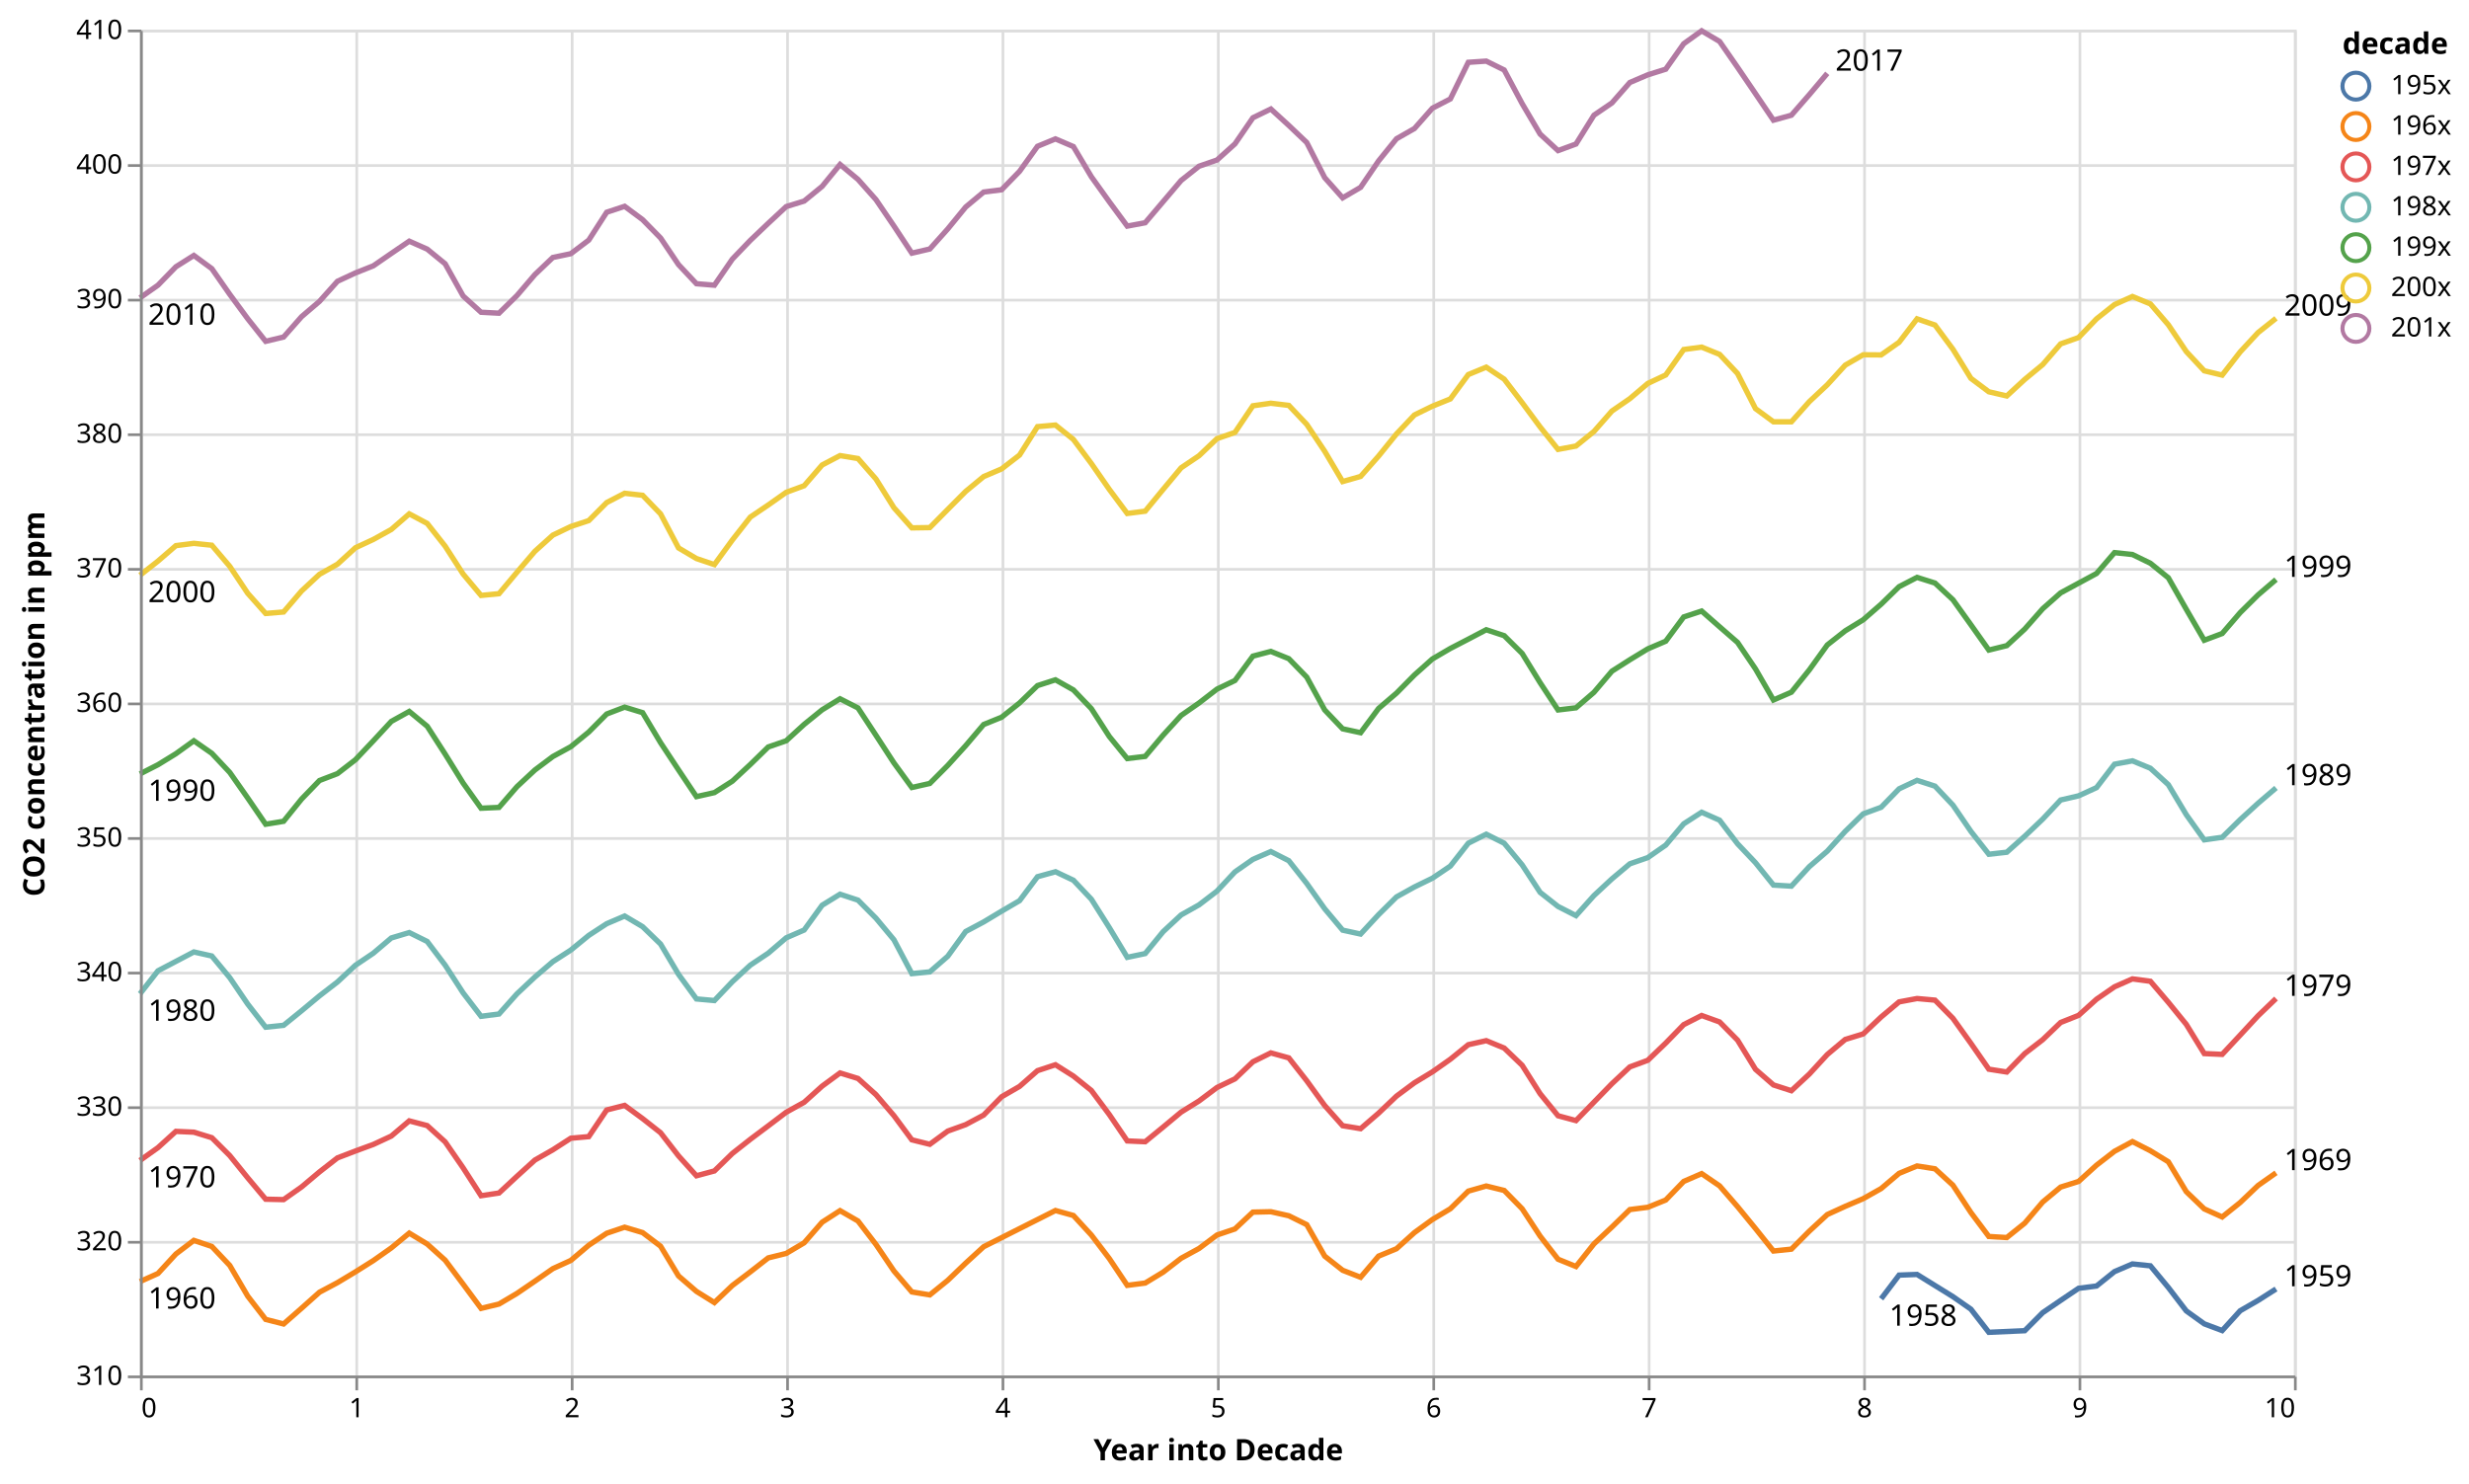
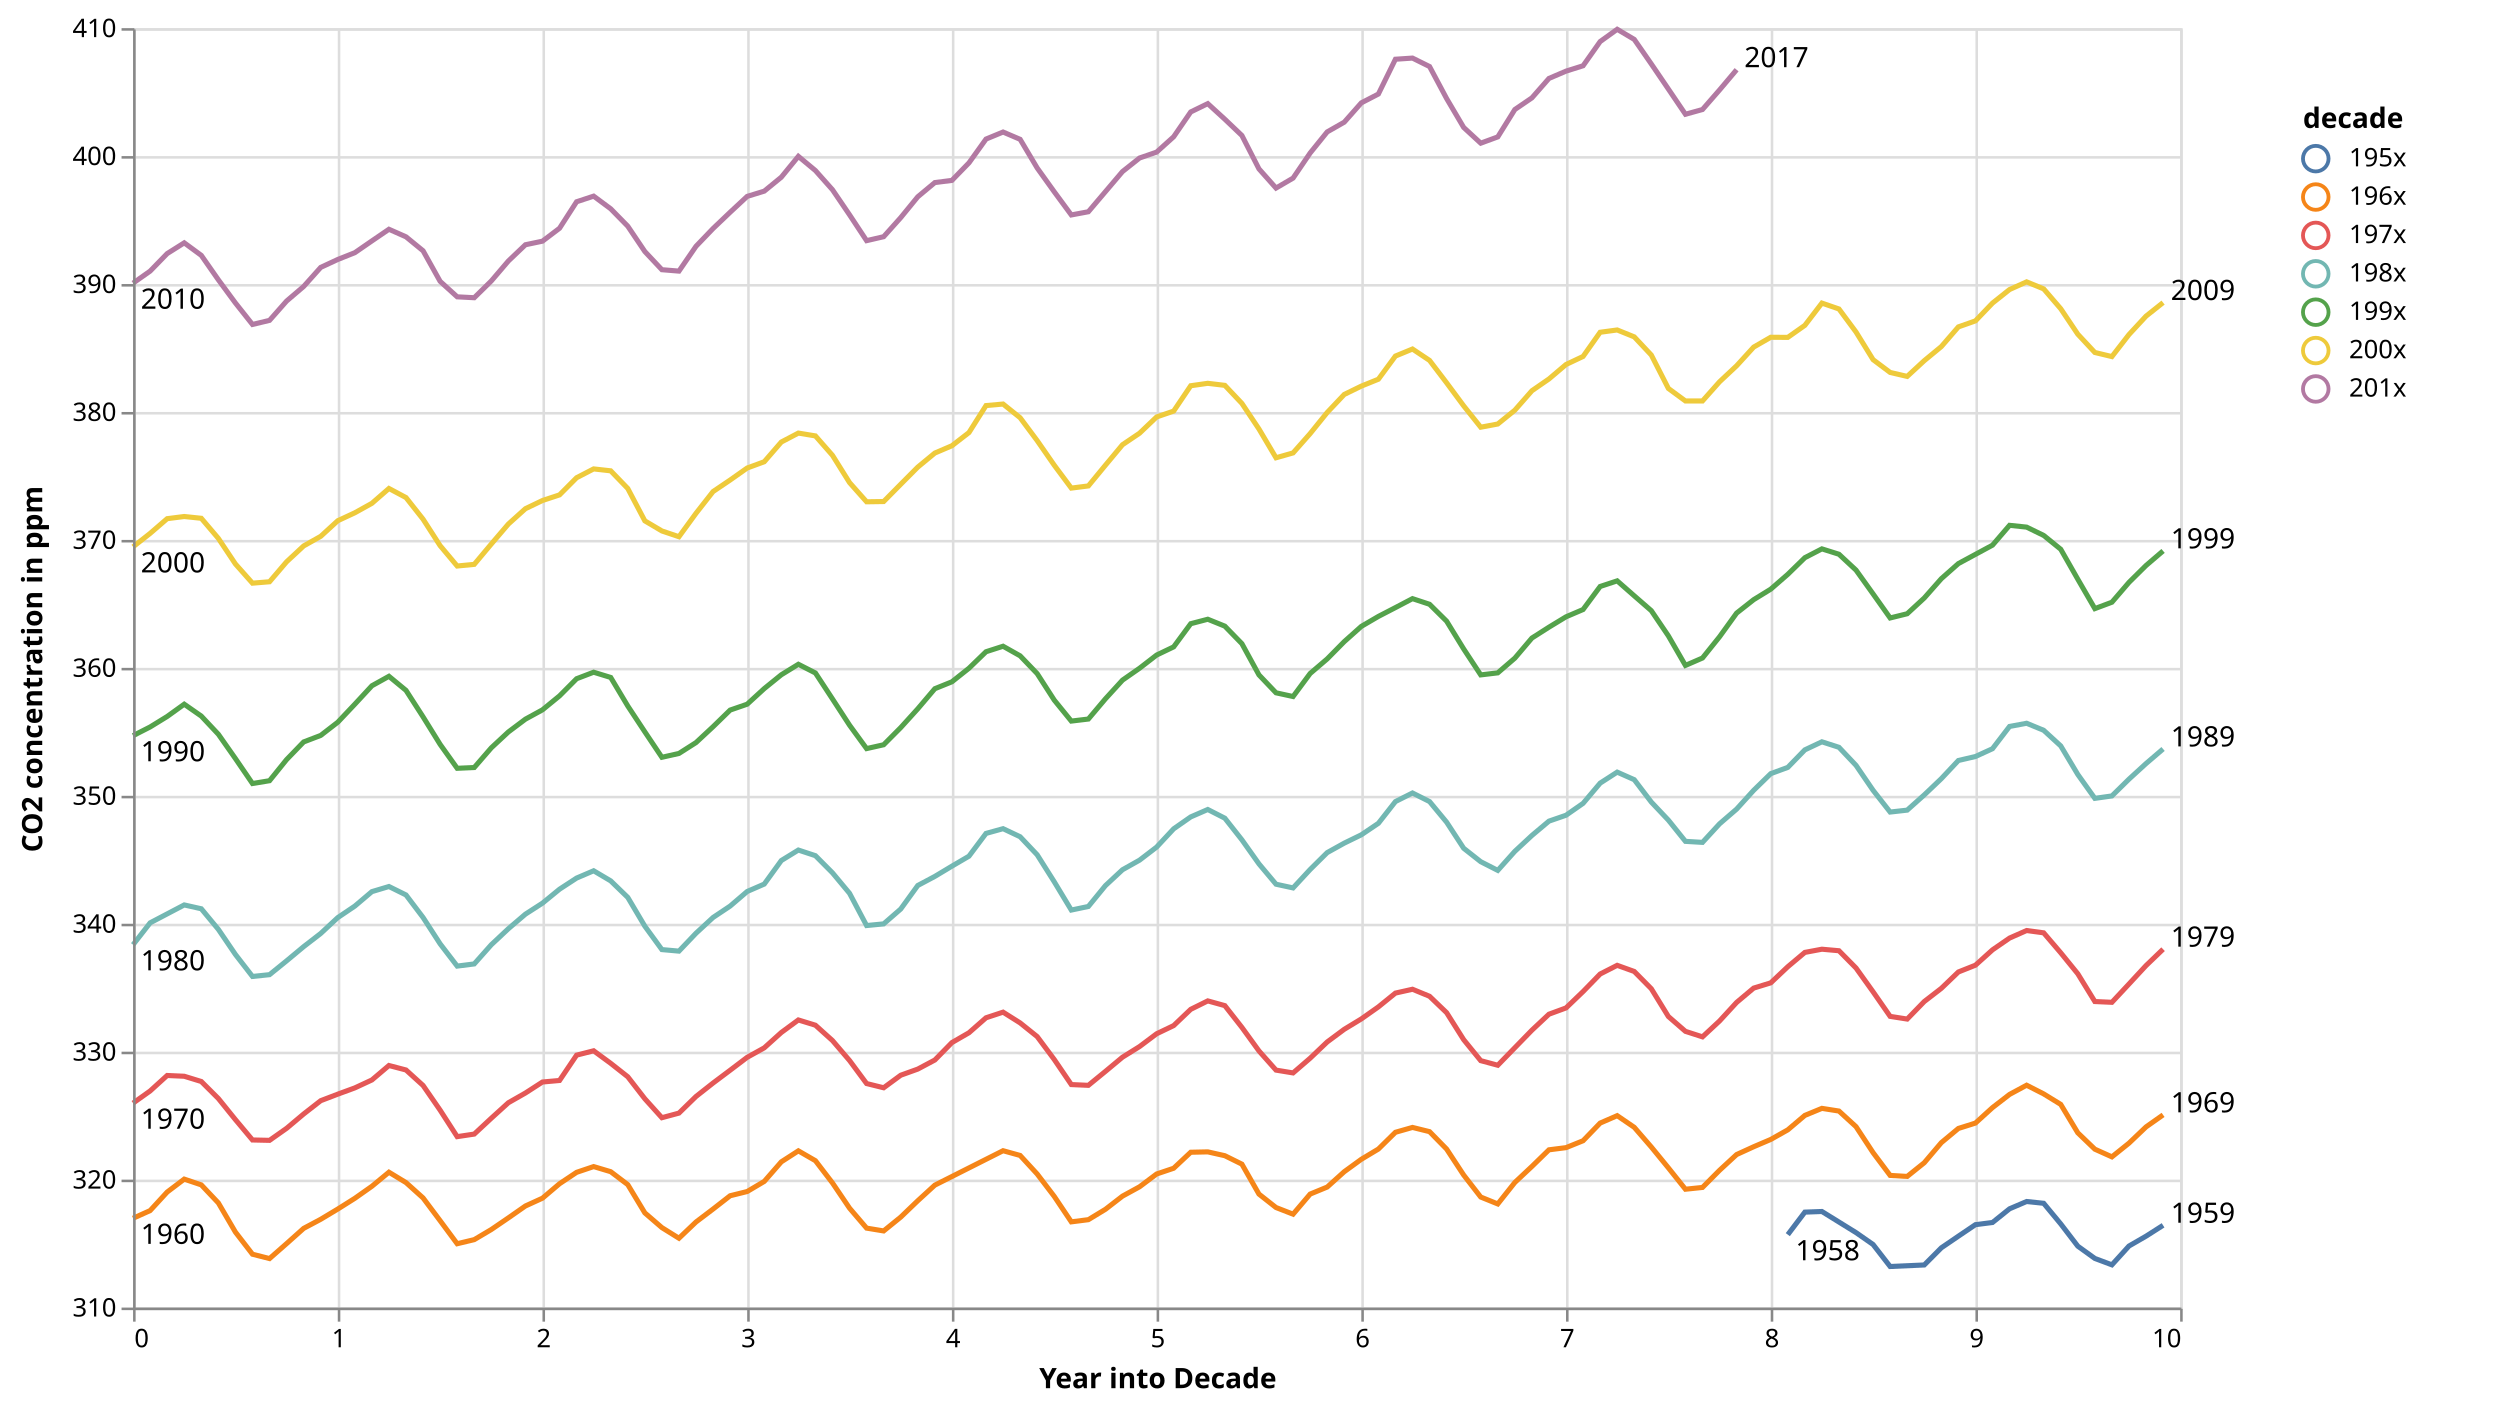
- <svg xmlns="http://www.w3.org/2000/svg" class="marks" width="917" height="551" viewBox="0 0 917 551" version="1.1">
+ <svg xmlns="http://www.w3.org/2000/svg" class="marks" width="977" height="551" viewBox="0 0 977 551" version="1.1">
  <g transform="translate(52,11)">
    <g class="mark-group role-frame root">
      <g transform="translate(0,0)">
        <path class="background" d="M0.5,0.5h800v500h-800Z" style="fill: none; stroke: #ddd;" />
        <g>
          <g class="mark-group role-axis">
            <g transform="translate(0.5,500.5)">
              <path class="background" d="M0,0h0v0h0Z" style="pointer-events: none; fill: none;" />
              <g>
                <g class="mark-rule role-axis-grid" style="pointer-events: none;">
                  <line transform="translate(0,-500)" x2="0" y2="500" style="fill: none; stroke: #ddd; stroke-width: 1; opacity: 1;" />
                  <line transform="translate(80,-500)" x2="0" y2="500" style="fill: none; stroke: #ddd; stroke-width: 1; opacity: 1;" />
                  <line transform="translate(160,-500)" x2="0" y2="500" style="fill: none; stroke: #ddd; stroke-width: 1; opacity: 1;" />
                  <line transform="translate(240,-500)" x2="0" y2="500" style="fill: none; stroke: #ddd; stroke-width: 1; opacity: 1;" />
                  <line transform="translate(320,-500)" x2="0" y2="500" style="fill: none; stroke: #ddd; stroke-width: 1; opacity: 1;" />
                  <line transform="translate(400,-500)" x2="0" y2="500" style="fill: none; stroke: #ddd; stroke-width: 1; opacity: 1;" />
                  <line transform="translate(480,-500)" x2="0" y2="500" style="fill: none; stroke: #ddd; stroke-width: 1; opacity: 1;" />
                  <line transform="translate(560,-500)" x2="0" y2="500" style="fill: none; stroke: #ddd; stroke-width: 1; opacity: 1;" />
                  <line transform="translate(640,-500)" x2="0" y2="500" style="fill: none; stroke: #ddd; stroke-width: 1; opacity: 1;" />
                  <line transform="translate(720,-500)" x2="0" y2="500" style="fill: none; stroke: #ddd; stroke-width: 1; opacity: 1;" />
                  <line transform="translate(800,-500)" x2="0" y2="500" style="fill: none; stroke: #ddd; stroke-width: 1; opacity: 1;" />
                </g>
              </g>
            </g>
          </g>
          <g class="mark-group role-axis">
            <g transform="translate(0.5,0.5)">
              <path class="background" d="M0,0h0v0h0Z" style="pointer-events: none; fill: none;" />
              <g>
                <g class="mark-rule role-axis-grid" style="pointer-events: none;">
                  <line transform="translate(0,500)" x2="800" y2="0" style="fill: none; stroke: #ddd; stroke-width: 1; opacity: 1;" />
                  <line transform="translate(0,450)" x2="800" y2="0" style="fill: none; stroke: #ddd; stroke-width: 1; opacity: 1;" />
                  <line transform="translate(0,400)" x2="800" y2="0" style="fill: none; stroke: #ddd; stroke-width: 1; opacity: 1;" />
                  <line transform="translate(0,350)" x2="800" y2="0" style="fill: none; stroke: #ddd; stroke-width: 1; opacity: 1;" />
                  <line transform="translate(0,300)" x2="800" y2="0" style="fill: none; stroke: #ddd; stroke-width: 1; opacity: 1;" />
                  <line transform="translate(0,250)" x2="800" y2="0" style="fill: none; stroke: #ddd; stroke-width: 1; opacity: 1;" />
                  <line transform="translate(0,200)" x2="800" y2="0" style="fill: none; stroke: #ddd; stroke-width: 1; opacity: 1;" />
                  <line transform="translate(0,150)" x2="800" y2="0" style="fill: none; stroke: #ddd; stroke-width: 1; opacity: 1;" />
                  <line transform="translate(0,100)" x2="800" y2="0" style="fill: none; stroke: #ddd; stroke-width: 1; opacity: 1;" />
                  <line transform="translate(0,50)" x2="800" y2="0" style="fill: none; stroke: #ddd; stroke-width: 1; opacity: 1;" />
                  <line transform="translate(0,0)" x2="800" y2="0" style="fill: none; stroke: #ddd; stroke-width: 1; opacity: 1;" />
                </g>
              </g>
            </g>
          </g>
          <g class="mark-group role-scope layer_0_pathgroup">
            <g transform="translate(0,0)">
              <path class="background" d="M0,0h800v500h-800Z" style="fill: none;" />
              <g>
                <g class="mark-line role-mark layer_0_marks">
                  <path d="M793.333,467.85L786.667,472.1L780,475.95L773.333,483.3L766.667,480.8L760,476L753.333,467.3L746.667,459.25L740,458.55L733.333,461.4L726.667,466.75L720,467.6L713.333,472.1L706.667,476.65L700,483.35L686.667,483.95L680,475.35L673.333,470.7L660,462.45L653.333,462.7L646.667,471.5" style="fill: none; stroke: #4c78a8; stroke-width: 2;" />
                </g>
              </g>
            </g>
            <g transform="translate(0,0)">
              <path class="background" d="M0,0h800v500h-800Z" style="fill: none;" />
              <g>
                <g class="mark-line role-mark layer_0_marks">
                  <path d="M793.333,424.7L786.667,429.4L780,435.75L773.333,441.1L766.667,438.1L760,431.7L753.333,420.6L746.667,416.5L740,413.1L733.333,416.7L726.667,421.85L720,427.9L713.333,430L706.667,435.55L700,443.4L693.333,448.75L686.667,448.35L680,439.45L673.333,429.3L666.667,423.2L660,422.15L653.333,424.9L646.667,430.55L640,434.3L633.333,437.15L626.667,440.2L620,446.35L613.333,453.05L606.667,453.75L600,445.4L593.333,437.25L586.667,429.55L580,425L573.333,427.9L566.667,434.8L560,437.5L553.333,438.35L546.667,444.85L540,451.1L533.333,459.5L526.667,456.8L520,448.2L513.333,438.05L506.667,431.25L500,429.6L493.333,431.5L486.667,438.05L480,442.05L473.333,446.9L466.667,452.9L460,455.65L453.333,463.5L446.667,460.9L440,455.65L433.333,443.95L426.667,440.65L420,439.15L413.333,439.3L406.667,445.55L400,447.8L393.333,452.8L386.667,456.45L380,461.6L373.333,465.65L366.667,466.5L360,456.55L353.333,447.8L346.667,440.55L340,438.7L313.333,452.15L306.667,458.25L300,464.65L293.333,470.05L286.667,468.95L280,461.15L273.333,451.3L266.667,442.6L260,438.75L253.333,443.05L246.667,450.7L240,454.65L233.333,456.3L226.667,461.5L220,466.55L213.333,472.9L206.667,468.75L200,463L193.333,451.95L186.667,446.9L180,444.9L173.333,447.15L166.667,451.6L160,457.25L153.333,460.3L146.667,464.95L140,469.5L133.333,473.45L126.667,475.05L120,466.05L113.333,457.15L106.667,451.15L100,447.1L93.333,452.6L86.667,457.3L80,461.5L73.333,465.5L66.667,469.05L60,475L53.333,480.85L46.667,479.15L40,470.5L33.333,459.1L26.667,452.05L20,449.8L13.333,454.85L6.667,462.1L0,465.1" style="fill: none; stroke: #f58518; stroke-width: 2;" />
                </g>
              </g>
            </g>
            <g transform="translate(0,0)">
              <path class="background" d="M0,0h800v500h-800Z" style="fill: none;" />
              <g>
                <g class="mark-line role-mark layer_0_marks">
                  <path d="M793.333,359.95L786.667,366.35L780,373.55L773.333,380.7L766.667,380.4L760,369.55L753.333,361.35L746.667,353.55L740,352.65L733.333,355.6L726.667,360.2L720,366.2L713.333,368.85L706.667,375.25L700,380.4L693.333,387.25L686.667,386.2L680,376.6L673.333,367.3L666.667,360.55L660,359.95L653.333,361.2L646.667,366.8L640,373.1L633.333,375.15L626.667,380.75L620,388L613.333,394.2L606.667,392.05L600,386.25L593.333,375.4L586.667,368.65L580,366.25L573.333,369.65L566.667,376.5L560,382.9L553.333,385.35L546.667,391.6L540,398.45L533.333,405.3L526.667,403.5L520,395.3L513.333,384.75L506.667,378.35L500,375.6L493.333,377.1L486.667,382.5L480,387.2L473.333,391.25L466.667,396.2L460,402.55L453.333,408.3L446.667,407.2L440,399.7L433.333,390.5L426.667,382L420,380.15L413.333,383.45L406.667,389.8L400,393L393.333,398L386.667,402.15L380,407.7L373.333,413.15L366.667,412.85L360,403.05L353.333,394.1L346.667,388.75L340,384.55L333.333,386.75L326.667,392.6L320,396.45L313.333,403.25L306.667,406.8L300,409.2L293.333,414.1L286.667,412.45L280,403.45L273.333,395.65L266.667,389.65L260,387.6L253.333,392.5L246.667,398.5L240,402.2L233.333,407.25L226.667,412.25L220,417.5L213.333,424L206.667,425.8L200,418.4L193.333,409.8L186.667,404.55L180,399.65L173.333,401.35L166.667,411.25L160,411.85L153.333,416.15L146.667,419.95L140,426L133.333,432.2L126.667,433.2L120,422.85L113.333,413.2L106.667,407.15L100,405.4L93.333,411.05L86.667,414.15L80,416.6L73.333,419.15L66.667,424.35L60,429.95L53.333,434.65L46.667,434.5L40,426.55L33.333,418.3L26.667,411.65L20,409.6L13.333,409.3L6.667,415.35L0,420.1" style="fill: none; stroke: #e45756; stroke-width: 2;" />
                </g>
              </g>
            </g>
            <g transform="translate(0,0)">
              <path class="background" d="M0,0h800v500h-800Z" style="fill: none;" />
              <g>
                <g class="mark-line role-mark layer_0_marks">
                  <path d="M793.333,281.7L786.667,287.4L780,293.5L773.333,300.05L766.667,301L760,291.65L753.333,280.5L746.667,274.4L740,271.65L733.333,272.9L726.667,281.6L720,284.65L713.333,286.2L706.667,293.3L700,299.65L693.333,305.6L686.667,306.35L680,297.85L673.333,288.1L666.667,281.05L660,278.9L653.333,282.05L646.667,288.9L640,291.35L633.333,297.85L626.667,305.2L620,310.95L613.333,318.2L606.667,317.8L600,309.5L593.333,302.45L586.667,293.7L580,290.75L573.333,295.05L566.667,302.95L560,307.6L553.333,309.9L546.667,315.5L540,321.7L533.333,329.15L526.667,325.75L520,320.5L513.333,310.3L506.667,302.25L500,298.9L493.333,302.25L486.667,310.75L480,315.25L473.333,318.5L466.667,322.2L460,328.8L453.333,336L446.667,334.55L440,326.6L433.333,317.2L426.667,308.75L420,305.35L413.333,308.25L406.667,312.9L400,320.05L393.333,325.15L386.667,328.9L380,335.1L373.333,343.25L366.667,344.65L360,333.6L353.333,323.05L346.667,316L340,312.85L333.333,314.7L326.667,323.6L320,327.5L313.333,331.5L306.667,335.05L300,344.25L293.333,350.05L286.667,350.7L280,338.1L273.333,330.1L266.667,323.4L260,321.2L253.333,325.3L246.667,334.5L240,337.4L233.333,343.1L226.667,347.55L220,353.7L213.333,360.7L206.667,360.1L200,350.95L193.333,339.7L186.667,333.25L180,329.3L173.333,332.15L166.667,336.5L160,341.95L153.333,346.25L146.667,351.95L140,358.2L133.333,365.7L126.667,366.55L120,357.85L113.333,347.55L106.667,338.75L100,335.45L93.333,337.45L86.667,343.1L80,347.6L73.333,353.8L66.667,358.95L60,364.5L53.333,369.9L46.667,370.6L40,362L33.333,352.2L26.667,344.15L20,342.65L13.333,346.15L6.667,349.65L0,358.2" style="fill: none; stroke: #72b7b2; stroke-width: 2;" />
                </g>
              </g>
            </g>
            <g transform="translate(0,0)">
              <path class="background" d="M0,0h800v500h-800Z" style="fill: none;" />
              <g>
                <g class="mark-line role-mark layer_0_marks">
                  <path d="M793.333,204.3L786.667,210L780,216.6L773.333,224.35L766.667,226.85L760,215.35L753.333,203.65L746.667,198.25L740,195L733.333,194.3L726.667,202.05L720,205.65L713.333,209.25L706.667,215.15L700,222.7L693.333,228.85L686.667,230.5L680,221.1L673.333,211.8L666.667,205.6L660,203.5L653.333,206.95L646.667,213.45L640,219.25L633.333,223.35L626.667,228.6L620,237.85L613.333,246.15L606.667,249.05L600,237.5L593.333,227.65L586.667,221.85L580,216L573.333,218.2L566.667,227.2L560,230.05L553.333,234.1L546.667,238.35L540,246.2L533.333,251.95L526.667,252.75L520,242.6L513.333,231.75L506.667,225.15L500,222.95L493.333,226.45L486.667,229.9L480,233.8L473.333,239.75L466.667,246.5L460,252.2L453.333,261.2L446.667,259.75L440,252.75L433.333,240.55L426.667,233.7L420,231L413.333,232.75L406.667,241.8L400,245L393.333,250.15L386.667,254.8L380,262.1L373.333,270L366.667,270.8L360,262.6L353.333,252.25L346.667,245.3L340,241.55L333.333,243.7L326.667,250.15L320,255.45L313.333,258.15L306.667,266L300,273.35L293.333,280.05L286.667,281.55L280,272.4L273.333,262.15L266.667,252L260,248.6L253.333,252.7L246.667,258.1L240,264.2L233.333,266.5L226.667,273L220,279.2L213.333,283.45L206.667,284.95L200,275L193.333,264.9L186.667,253.75L180,251.7L173.333,254.25L166.667,260.95L160,266.4L153.333,270.05L146.667,275.05L140,281.25L133.333,288.95L126.667,289.25L120,279.9L113.333,269.15L106.667,258.8L100,253.3L93.333,257L86.667,264.2L80,271.25L73.333,276.4L66.667,278.95L60,285.85L53.333,294.1L46.667,295.2L40,285.45L33.333,275.95L26.667,268.85L20,264.2L13.333,269L6.667,273.1L0,276.5" style="fill: none; stroke: #54a24b; stroke-width: 2;" />
                </g>
              </g>
            </g>
            <g transform="translate(0,0)">
              <path class="background" d="M0,0h800v500h-800Z" style="fill: none;" />
              <g>
                <g class="mark-line role-mark layer_0_marks">
                  <path d="M793.333,107.25L786.667,112.55L780,119.75L773.333,128.35L766.667,126.75L760,119.6L753.333,109.65L746.667,101.9L740,99.15L733.333,102.15L726.667,107.45L720,114.4L713.333,116.75L706.667,124.45L700,129.95L693.333,136.1L686.667,134.55L680,129.55L673.333,118.75L666.667,109.75L660,107.45L653.333,116.15L646.667,120.85L640,120.8L633.333,124.65L626.667,131.95L620,138.2L613.333,145.7L606.667,145.7L600,140.8L593.333,127.75L586.667,120.65L580,117.95L573.333,118.85L566.667,128.3L560,131.45L553.333,137.1L546.667,141.7L540,149.3L533.333,154.7L526.667,155.95L520,147.6L513.333,138.6L506.667,129.85L500,125.4L493.333,128.15L486.667,137.2L480,139.9L473.333,143.15L466.667,150.2L460,158.45L453.333,166L446.667,167.9L440,156.65L433.333,146.65L426.667,139.6L420,138.8L413.333,139.75L406.667,149.65L400,151.95L393.333,158.3L386.667,162.8L380,170.8L373.333,178.9L366.667,179.75L360,170.8L353.333,161.2L346.667,152.25L340,146.9L333.333,147.5L326.667,158.05L320,163.2L313.333,166.05L306.667,171.55L300,178.25L293.333,185L286.667,185.1L280,177.6L273.333,166.95L266.667,159.35L260,158.25L253.333,161.75L246.667,169.45L240,171.9L233.333,176.6L226.667,181.1L220,189.6L213.333,198.75L206.667,196.5L200,192.55L193.333,179.9L186.667,173L180,172.25L173.333,175.7L166.667,182.4L160,184.6L153.333,187.8L146.667,193.8L140,201.6L133.333,209.55L126.667,210.2L120,202.25L113.333,191.9L106.667,183.45L100,179.9L93.333,185.7L86.667,189.4L80,192.5L73.333,198.6L66.667,202.35L60,208.55L53.333,216.35L46.667,216.9L40,209.4L33.333,199.4L26.667,191.55L20,190.85L13.333,191.7L6.667,197.45L0,202.7" style="fill: none; stroke: #eeca3b; stroke-width: 2;" />
                </g>
              </g>
            </g>
            <g transform="translate(0,0)">
              <path class="background" d="M0,0h800v500h-800Z" style="fill: none;" />
              <g>
                <g class="mark-line role-mark layer_0_marks">
                  <path d="M626.667,16.25L620,24.15L613.333,31.8L606.667,33.65L600,23.8L593.333,14L586.667,4.4L580,0.45L573.333,5.25L566.667,14.7L560,16.8L553.333,19.65L546.667,27.25L540,31.8L533.333,42.5L526.667,44.95L520,38.8L513.333,27.5L506.667,15L500,11.7L493.333,12.15L486.667,25.75L480,29.2L473.333,36.75L466.667,40.55L460,48.8L453.333,58.6L446.667,62.5L440,55L433.333,41.95L426.667,35.6L420,29.5L413.333,32.75L406.667,42.45L400,48.45L393.333,50.75L386.667,56.05L380,63.9L373.333,71.75L366.667,73L360,63.95L353.333,54.65L346.667,43.45L340,40.6L333.333,43.35L326.667,52.65L320,59.5L313.333,60.35L306.667,65.9L300,74.05L293.333,81.5L286.667,83.05L280,72.95L273.333,63.15L266.667,55.65L260,50.1L253.333,58.25L246.667,63.7L240,65.75L233.333,71.95L226.667,78.3L220,85.25L213.333,94.95L206.667,94.4L200,87.3L193.333,77.4L186.667,70.6L180,65.65L173.333,67.85L166.667,78.2L160,83.25L153.333,84.65L146.667,91L140,98.8L133.333,105.35L126.667,105L120,98.95L113.333,87L106.667,81.55L100,78.6L93.333,83.15L86.667,87.75L80,90.4L73.333,93.5L66.667,100.95L60,106.65L53.333,114.2L46.667,115.8L40,107.4L33.333,98.35L26.667,88.8L20,83.9L13.333,88.1L6.667,94.95L0,99.65" style="fill: none; stroke: #b279a2; stroke-width: 2;" />
                </g>
              </g>
            </g>
          </g>
          <g class="mark-text role-mark layer_1_marks">
            <text text-anchor="start" transform="translate(649.6667,481.5)" style="font: 11px sans-serif; fill: black;">1958</text>
            <text text-anchor="start" transform="translate(3,475.1)" style="font: 11px sans-serif; fill: black;">1960</text>
            <text text-anchor="start" transform="translate(3,430.1)" style="font: 11px sans-serif; fill: black;">1970</text>
            <text text-anchor="start" transform="translate(3,368.2)" style="font: 11px sans-serif; fill: black;">1980</text>
            <text text-anchor="start" transform="translate(3,286.5)" style="font: 11px sans-serif; fill: black;">1990</text>
            <text text-anchor="start" transform="translate(3,212.7)" style="font: 11px sans-serif; fill: black;">2000</text>
            <text text-anchor="start" transform="translate(3,109.65)" style="font: 11px sans-serif; fill: black;">2010</text>
          </g>
          <g class="mark-text role-mark layer_2_marks">
            <text text-anchor="start" transform="translate(796.3333,466.85)" style="font: 11px sans-serif; fill: black;">1959</text>
            <text text-anchor="start" transform="translate(796.3333,423.7)" style="font: 11px sans-serif; fill: black;">1969</text>
            <text text-anchor="start" transform="translate(796.3333,358.95)" style="font: 11px sans-serif; fill: black;">1979</text>
            <text text-anchor="start" transform="translate(796.3333,280.7)" style="font: 11px sans-serif; fill: black;">1989</text>
            <text text-anchor="start" transform="translate(796.3333,203.3)" style="font: 11px sans-serif; fill: black;">1999</text>
            <text text-anchor="start" transform="translate(796.3333,106.25)" style="font: 11px sans-serif; fill: black;">2009</text>
            <text text-anchor="start" transform="translate(629.6667,15.25)" style="font: 11px sans-serif; fill: black;">2017</text>
          </g>
          <g class="mark-group role-legend">
            <g transform="translate(818,0)">
-               <path class="background" d="M0,0h42v118h-42Z" style="pointer-events: none; fill: none;" />
+               <path class="background" d="M0,0h102v178h-102Z" style="pointer-events: none; fill: none;" />
              <g>
                <g class="mark-group role-legend-entry">
-                   <g transform="translate(0,16)">
+                   <g transform="translate(30,46)">
                    <path class="background" d="M0,0h0v0h0Z" style="pointer-events: none; fill: none;" />
                    <g>
                      <g class="mark-symbol role-legend-symbol" style="pointer-events: none;">
                        <path transform="translate(5,5)" d="M5,0A5,5,0,1,1,-5,0A5,5,0,1,1,5,0" style="fill: none; stroke: #4c78a8; stroke-width: 1.5; opacity: 1;" />
                        <path transform="translate(5,20)" d="M5,0A5,5,0,1,1,-5,0A5,5,0,1,1,5,0" style="fill: none; stroke: #f58518; stroke-width: 1.5; opacity: 1;" />
                        <path transform="translate(5,35)" d="M5,0A5,5,0,1,1,-5,0A5,5,0,1,1,5,0" style="fill: none; stroke: #e45756; stroke-width: 1.5; opacity: 1;" />
                        <path transform="translate(5,50)" d="M5,0A5,5,0,1,1,-5,0A5,5,0,1,1,5,0" style="fill: none; stroke: #72b7b2; stroke-width: 1.5; opacity: 1;" />
                        <path transform="translate(5,65)" d="M5,0A5,5,0,1,1,-5,0A5,5,0,1,1,5,0" style="fill: none; stroke: #54a24b; stroke-width: 1.5; opacity: 1;" />
                        <path transform="translate(5,80)" d="M5,0A5,5,0,1,1,-5,0A5,5,0,1,1,5,0" style="fill: none; stroke: #eeca3b; stroke-width: 1.5; opacity: 1;" />
                        <path transform="translate(5,95)" d="M5,0A5,5,0,1,1,-5,0A5,5,0,1,1,5,0" style="fill: none; stroke: #b279a2; stroke-width: 1.5; opacity: 1;" />
                      </g>
                      <g class="mark-text role-legend-label" style="pointer-events: none;">
                        <text text-anchor="start" transform="translate(18,8)" style="font: 10px sans-serif; fill: #000; opacity: 1;">195x</text>
                        <text text-anchor="start" transform="translate(18,23)" style="font: 10px sans-serif; fill: #000; opacity: 1;">196x</text>
                        <text text-anchor="start" transform="translate(18,38)" style="font: 10px sans-serif; fill: #000; opacity: 1;">197x</text>
                        <text text-anchor="start" transform="translate(18,53)" style="font: 10px sans-serif; fill: #000; opacity: 1;">198x</text>
                        <text text-anchor="start" transform="translate(18,68)" style="font: 10px sans-serif; fill: #000; opacity: 1;">199x</text>
                        <text text-anchor="start" transform="translate(18,83)" style="font: 10px sans-serif; fill: #000; opacity: 1;">200x</text>
                        <text text-anchor="start" transform="translate(18,98)" style="font: 10px sans-serif; fill: #000; opacity: 1;">201x</text>
                      </g>
                    </g>
                  </g>
                </g>
                <g class="mark-text role-legend-title" style="pointer-events: none;">
-                   <text text-anchor="start" transform="translate(0,9)" style="font: bold 11px sans-serif; fill: #000; opacity: 1;">decade</text>
+                   <text text-anchor="start" transform="translate(30,39)" style="font: bold 11px sans-serif; fill: #000; opacity: 1;">decade</text>
                </g>
              </g>
            </g>
          </g>
          <g class="mark-group role-axis">
            <g transform="translate(0.5,500.5)">
              <path class="background" d="M0,0h0v0h0Z" style="pointer-events: none; fill: none;" />
              <g>
                <g class="mark-rule role-axis-tick" style="pointer-events: none;">
                  <line transform="translate(0,0)" x2="0" y2="5" style="fill: none; stroke: #888; stroke-width: 1; opacity: 1;" />
                  <line transform="translate(80,0)" x2="0" y2="5" style="fill: none; stroke: #888; stroke-width: 1; opacity: 1;" />
                  <line transform="translate(160,0)" x2="0" y2="5" style="fill: none; stroke: #888; stroke-width: 1; opacity: 1;" />
                  <line transform="translate(240,0)" x2="0" y2="5" style="fill: none; stroke: #888; stroke-width: 1; opacity: 1;" />
                  <line transform="translate(320,0)" x2="0" y2="5" style="fill: none; stroke: #888; stroke-width: 1; opacity: 1;" />
                  <line transform="translate(400,0)" x2="0" y2="5" style="fill: none; stroke: #888; stroke-width: 1; opacity: 1;" />
                  <line transform="translate(480,0)" x2="0" y2="5" style="fill: none; stroke: #888; stroke-width: 1; opacity: 1;" />
                  <line transform="translate(560,0)" x2="0" y2="5" style="fill: none; stroke: #888; stroke-width: 1; opacity: 1;" />
                  <line transform="translate(640,0)" x2="0" y2="5" style="fill: none; stroke: #888; stroke-width: 1; opacity: 1;" />
                  <line transform="translate(720,0)" x2="0" y2="5" style="fill: none; stroke: #888; stroke-width: 1; opacity: 1;" />
                  <line transform="translate(800,0)" x2="0" y2="5" style="fill: none; stroke: #888; stroke-width: 1; opacity: 1;" />
                </g>
                <g class="mark-text role-axis-label" style="pointer-events: none;">
                  <text text-anchor="start" transform="translate(0,15)" style="font: 10px sans-serif; fill: #000; opacity: 1;">0</text>
                  <text text-anchor="middle" transform="translate(80,15)" style="font: 10px sans-serif; fill: #000; opacity: 1;">1</text>
                  <text text-anchor="middle" transform="translate(160,15)" style="font: 10px sans-serif; fill: #000; opacity: 1;">2</text>
                  <text text-anchor="middle" transform="translate(240,15)" style="font: 10px sans-serif; fill: #000; opacity: 1;">3</text>
                  <text text-anchor="middle" transform="translate(320,15)" style="font: 10px sans-serif; fill: #000; opacity: 1;">4</text>
                  <text text-anchor="middle" transform="translate(400,15)" style="font: 10px sans-serif; fill: #000; opacity: 1;">5</text>
                  <text text-anchor="middle" transform="translate(480,15)" style="font: 10px sans-serif; fill: #000; opacity: 1;">6</text>
                  <text text-anchor="middle" transform="translate(560,15)" style="font: 10px sans-serif; fill: #000; opacity: 1;">7</text>
                  <text text-anchor="middle" transform="translate(640,15)" style="font: 10px sans-serif; fill: #000; opacity: 1;">8</text>
                  <text text-anchor="middle" transform="translate(720,15)" style="font: 10px sans-serif; fill: #000; opacity: 1;">9</text>
                  <text text-anchor="end" transform="translate(800,15)" style="font: 10px sans-serif; fill: #000; opacity: 1;">10</text>
                </g>
                <g class="mark-rule role-axis-domain" style="pointer-events: none;">
                  <line transform="translate(0,0)" x2="800" y2="0" style="fill: none; stroke: #888; stroke-width: 1; opacity: 1;" />
                </g>
                <g class="mark-text role-axis-title" style="pointer-events: none;">
                  <text text-anchor="middle" transform="translate(400,31)" style="font: bold 11px sans-serif; fill: #000; opacity: 1;">Year into Decade</text>
                </g>
              </g>
            </g>
          </g>
          <g class="mark-group role-axis">
            <g transform="translate(0.5,0.5)">
              <path class="background" d="M0,0h0v0h0Z" style="pointer-events: none; fill: none;" />
              <g>
                <g class="mark-rule role-axis-tick" style="pointer-events: none;">
                  <line transform="translate(0,500)" x2="-5" y2="0" style="fill: none; stroke: #888; stroke-width: 1; opacity: 1;" />
                  <line transform="translate(0,450)" x2="-5" y2="0" style="fill: none; stroke: #888; stroke-width: 1; opacity: 1;" />
                  <line transform="translate(0,400)" x2="-5" y2="0" style="fill: none; stroke: #888; stroke-width: 1; opacity: 1;" />
                  <line transform="translate(0,350)" x2="-5" y2="0" style="fill: none; stroke: #888; stroke-width: 1; opacity: 1;" />
                  <line transform="translate(0,300)" x2="-5" y2="0" style="fill: none; stroke: #888; stroke-width: 1; opacity: 1;" />
                  <line transform="translate(0,250)" x2="-5" y2="0" style="fill: none; stroke: #888; stroke-width: 1; opacity: 1;" />
                  <line transform="translate(0,200)" x2="-5" y2="0" style="fill: none; stroke: #888; stroke-width: 1; opacity: 1;" />
                  <line transform="translate(0,150)" x2="-5" y2="0" style="fill: none; stroke: #888; stroke-width: 1; opacity: 1;" />
                  <line transform="translate(0,100)" x2="-5" y2="0" style="fill: none; stroke: #888; stroke-width: 1; opacity: 1;" />
                  <line transform="translate(0,50)" x2="-5" y2="0" style="fill: none; stroke: #888; stroke-width: 1; opacity: 1;" />
                  <line transform="translate(0,0)" x2="-5" y2="0" style="fill: none; stroke: #888; stroke-width: 1; opacity: 1;" />
                </g>
                <g class="mark-text role-axis-label" style="pointer-events: none;">
                  <text text-anchor="end" transform="translate(-7,503)" style="font: 10px sans-serif; fill: #000; opacity: 1;">310</text>
                  <text text-anchor="end" transform="translate(-7,453)" style="font: 10px sans-serif; fill: #000; opacity: 1;">320</text>
                  <text text-anchor="end" transform="translate(-7,403)" style="font: 10px sans-serif; fill: #000; opacity: 1;">330</text>
                  <text text-anchor="end" transform="translate(-7,353)" style="font: 10px sans-serif; fill: #000; opacity: 1;">340</text>
                  <text text-anchor="end" transform="translate(-7,303)" style="font: 10px sans-serif; fill: #000; opacity: 1;">350</text>
                  <text text-anchor="end" transform="translate(-7,253)" style="font: 10px sans-serif; fill: #000; opacity: 1;">360</text>
                  <text text-anchor="end" transform="translate(-7,203)" style="font: 10px sans-serif; fill: #000; opacity: 1;">370</text>
                  <text text-anchor="end" transform="translate(-7,153)" style="font: 10px sans-serif; fill: #000; opacity: 1;">380</text>
                  <text text-anchor="end" transform="translate(-7,103)" style="font: 10px sans-serif; fill: #000; opacity: 1;">390</text>
                  <text text-anchor="end" transform="translate(-7,53)" style="font: 10px sans-serif; fill: #000; opacity: 1;">400</text>
                  <text text-anchor="end" transform="translate(-7,3)" style="font: 10px sans-serif; fill: #000; opacity: 1;">410</text>
                </g>
                <g class="mark-rule role-axis-domain" style="pointer-events: none;">
                  <line transform="translate(0,500)" x2="0" y2="-500" style="fill: none; stroke: #888; stroke-width: 1; opacity: 1;" />
                </g>
                <g class="mark-text role-axis-title" style="pointer-events: none;">
                  <text text-anchor="middle" transform="translate(-34,250) rotate(-90) translate(0,-2)" style="font: bold 11px sans-serif; fill: #000; opacity: 1;">CO2 concentration in ppm</text>
                </g>
              </g>
            </g>
          </g>
        </g>
      </g>
    </g>
  </g>
</svg>
